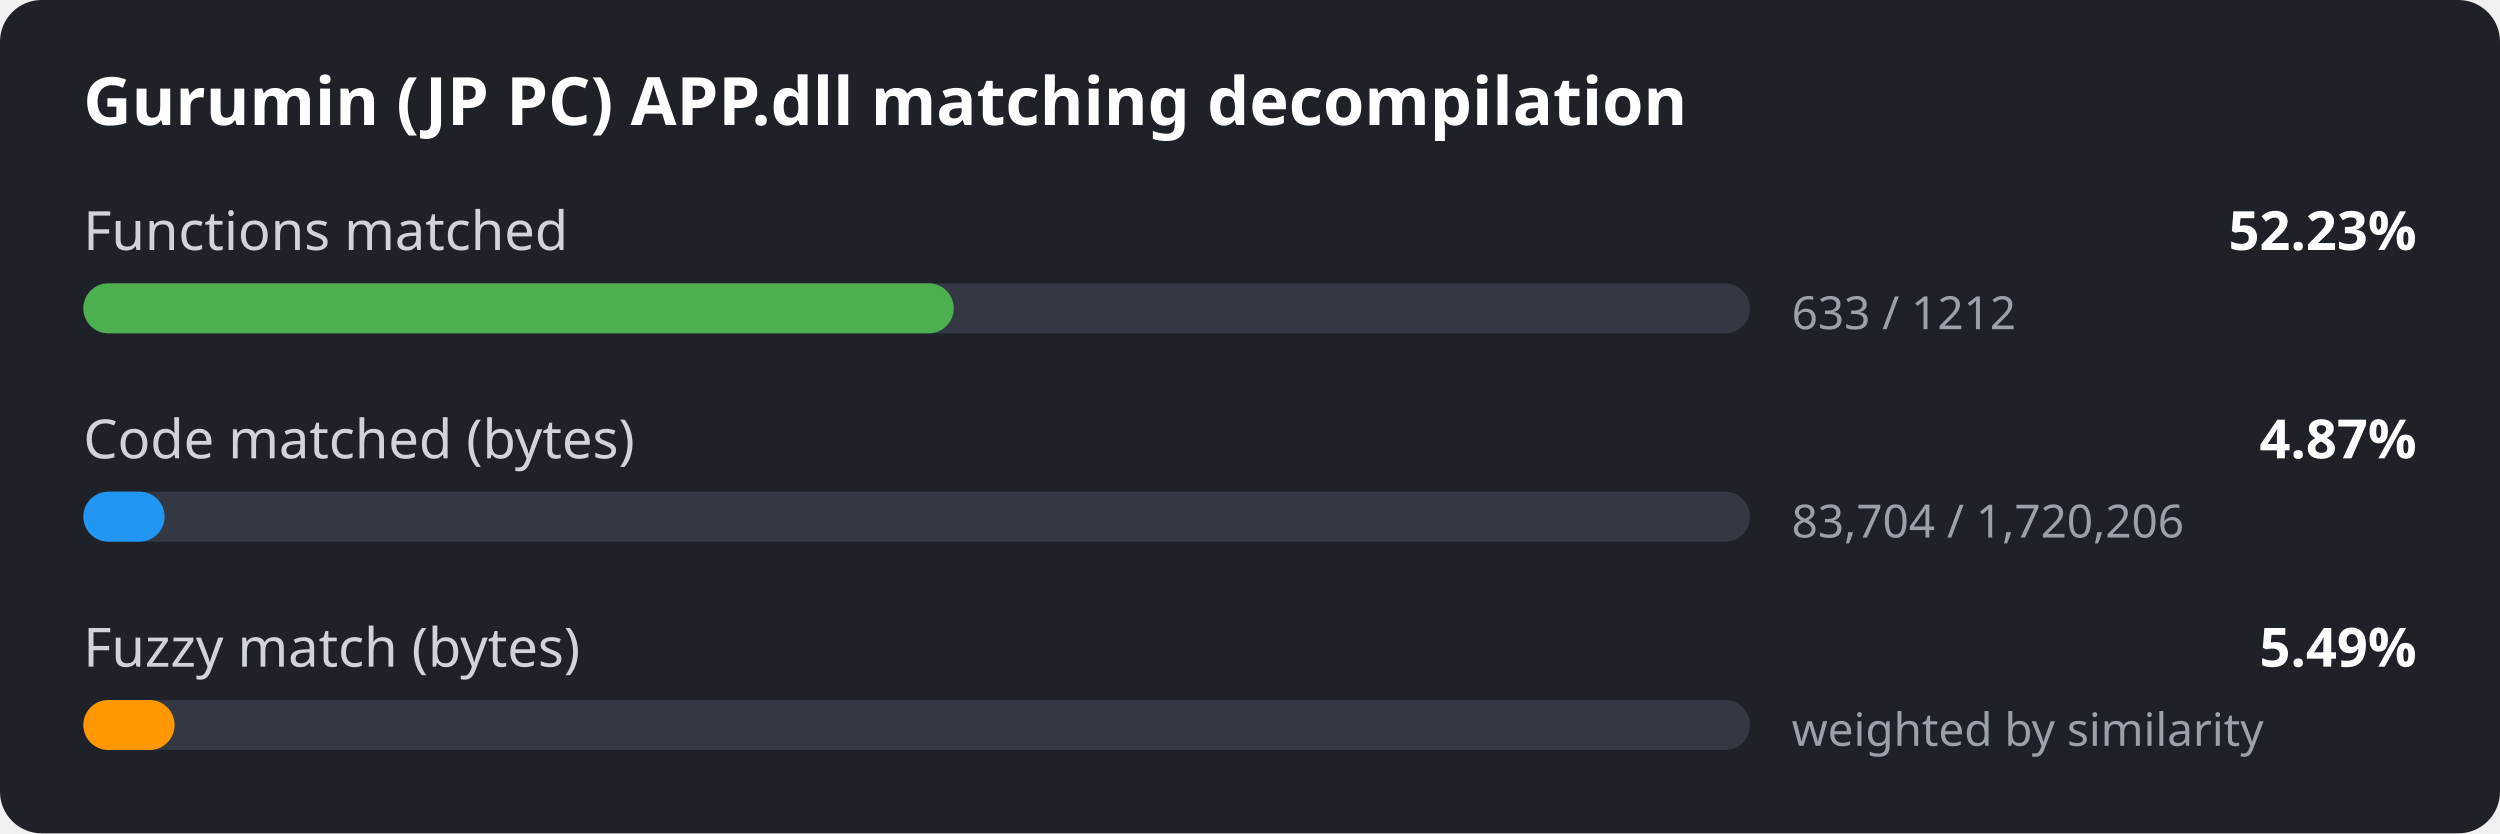
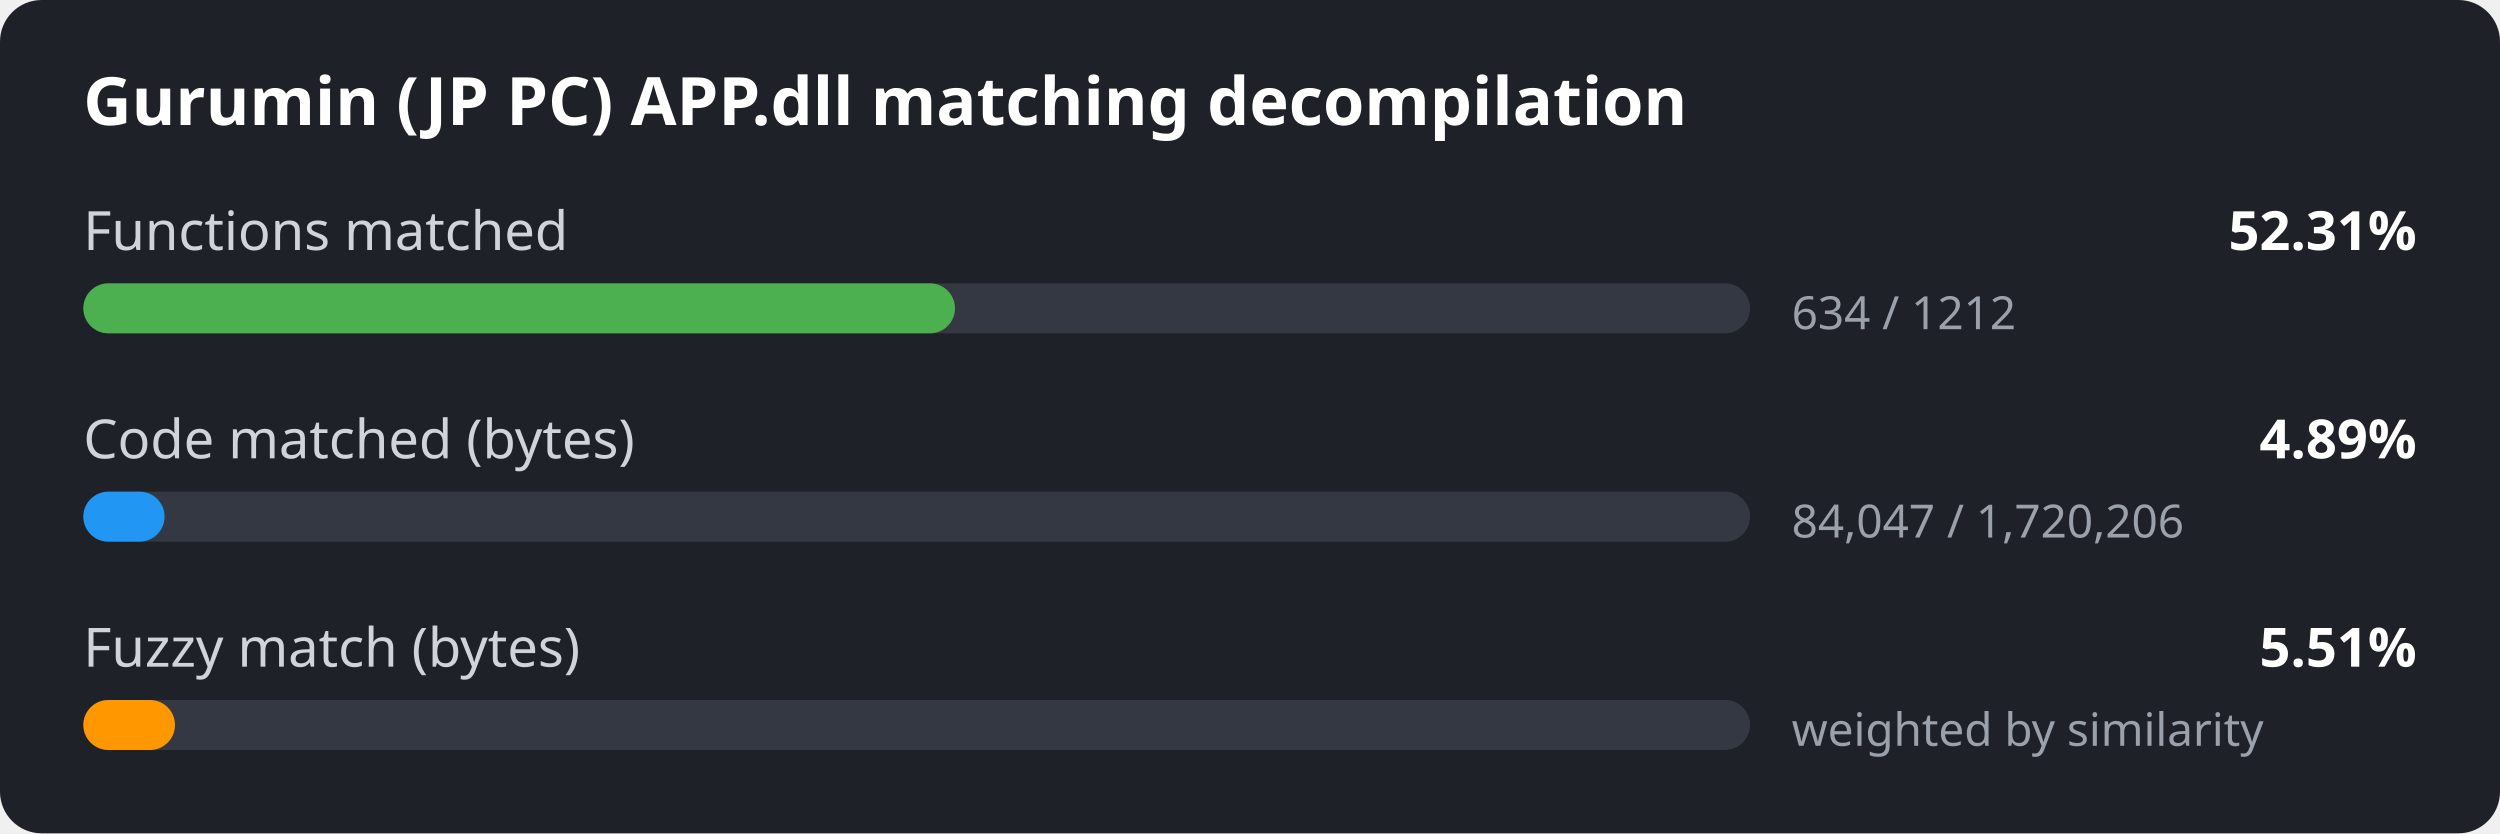
<svg xmlns="http://www.w3.org/2000/svg" width="600" height="200" viewBox="0 0 600 200">
  <style>
.bg { fill: #1e2127; }
.title { font: 600 16px sans-serif; fill: #ffffff; }
.label { font: 13px sans-serif; fill: #d0d4da; }
.value { font: 600 13px sans-serif; fill: #ffffff; }
.detail { font: 11px sans-serif; fill: #9aa1ab; }
.track { fill: #333842; }
</style>
  <rect width="600" height="200" rx="10" class="bg" />
  <text x="20" y="30" class="title">Gurumin (JP PC) APP.dll matching decompilation</text>
  <text x="20" y="60" class="label">Functions matched</text>
-   <text x="580" y="60" class="value" text-anchor="end">52.23%</text>
+   <text x="580" y="60" class="value" text-anchor="end">52.31%</text>
  <rect x="20" y="68" width="400" height="12" rx="6" class="track" />
-   <rect x="20" y="68" width="208.9" height="12" rx="6" fill="#4caf50" />
-   <text x="430" y="79" class="detail">633 / 1212</text>
+   <rect x="20" y="68" width="209.2" height="12" rx="6" fill="#4caf50" />
+   <text x="430" y="79" class="detail">634 / 1212</text>
  <text x="20" y="110" class="label">Code matched (bytes)</text>
-   <text x="580" y="110" class="value" text-anchor="end">4.87%</text>
+   <text x="580" y="110" class="value" text-anchor="end">4.89%</text>
  <rect x="20" y="118" width="400" height="12" rx="6" class="track" />
  <rect x="20" y="118" width="19.5" height="12" rx="6" fill="#2196f3" />
-   <text x="430" y="129" class="detail">83,704 / 1,720,206</text>
+   <text x="430" y="129" class="detail">84,047 / 1,720,206</text>
  <text x="20" y="160" class="label">Fuzzy match (bytes)</text>
-   <text x="580" y="160" class="value" text-anchor="end">5.49%</text>
+   <text x="580" y="160" class="value" text-anchor="end">5.51%</text>
  <rect x="20" y="168" width="400" height="12" rx="6" class="track" />
-   <rect x="20" y="168" width="21.9" height="12" rx="6" fill="#ff9800" />
+   <rect x="20" y="168" width="22.0" height="12" rx="6" fill="#ff9800" />
  <text x="430" y="179" class="detail">weighted by similarity</text>
</svg>
